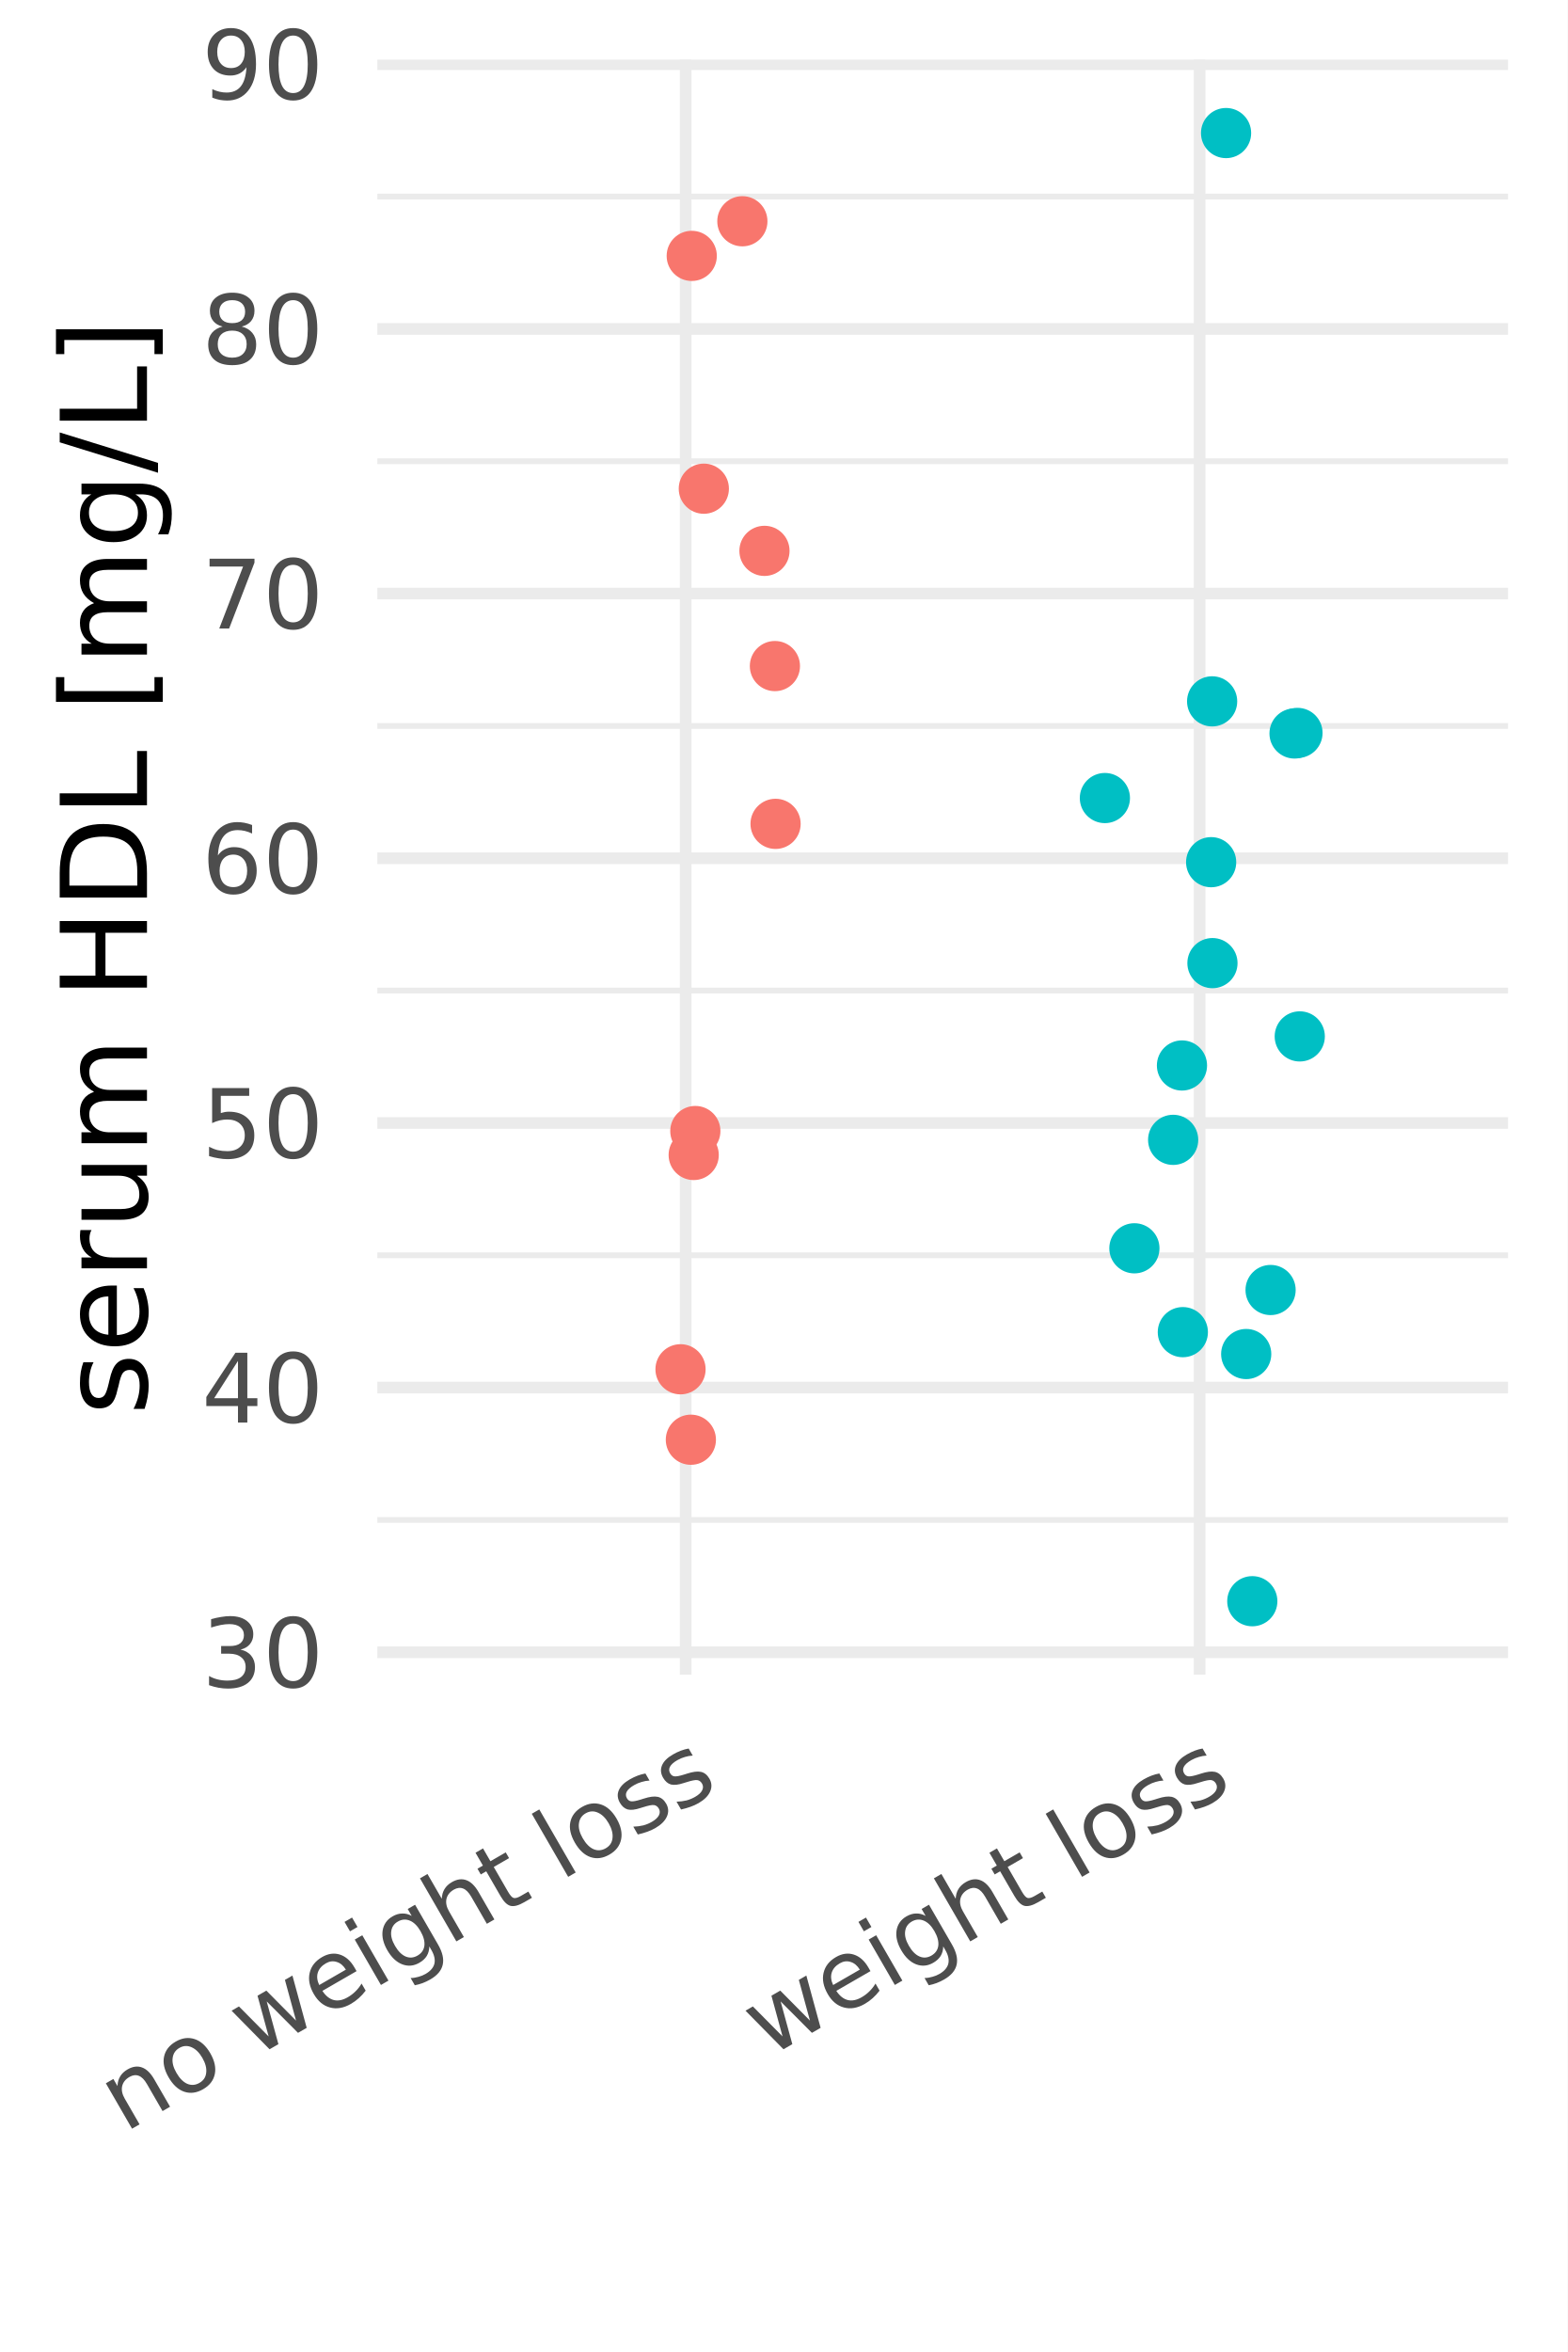
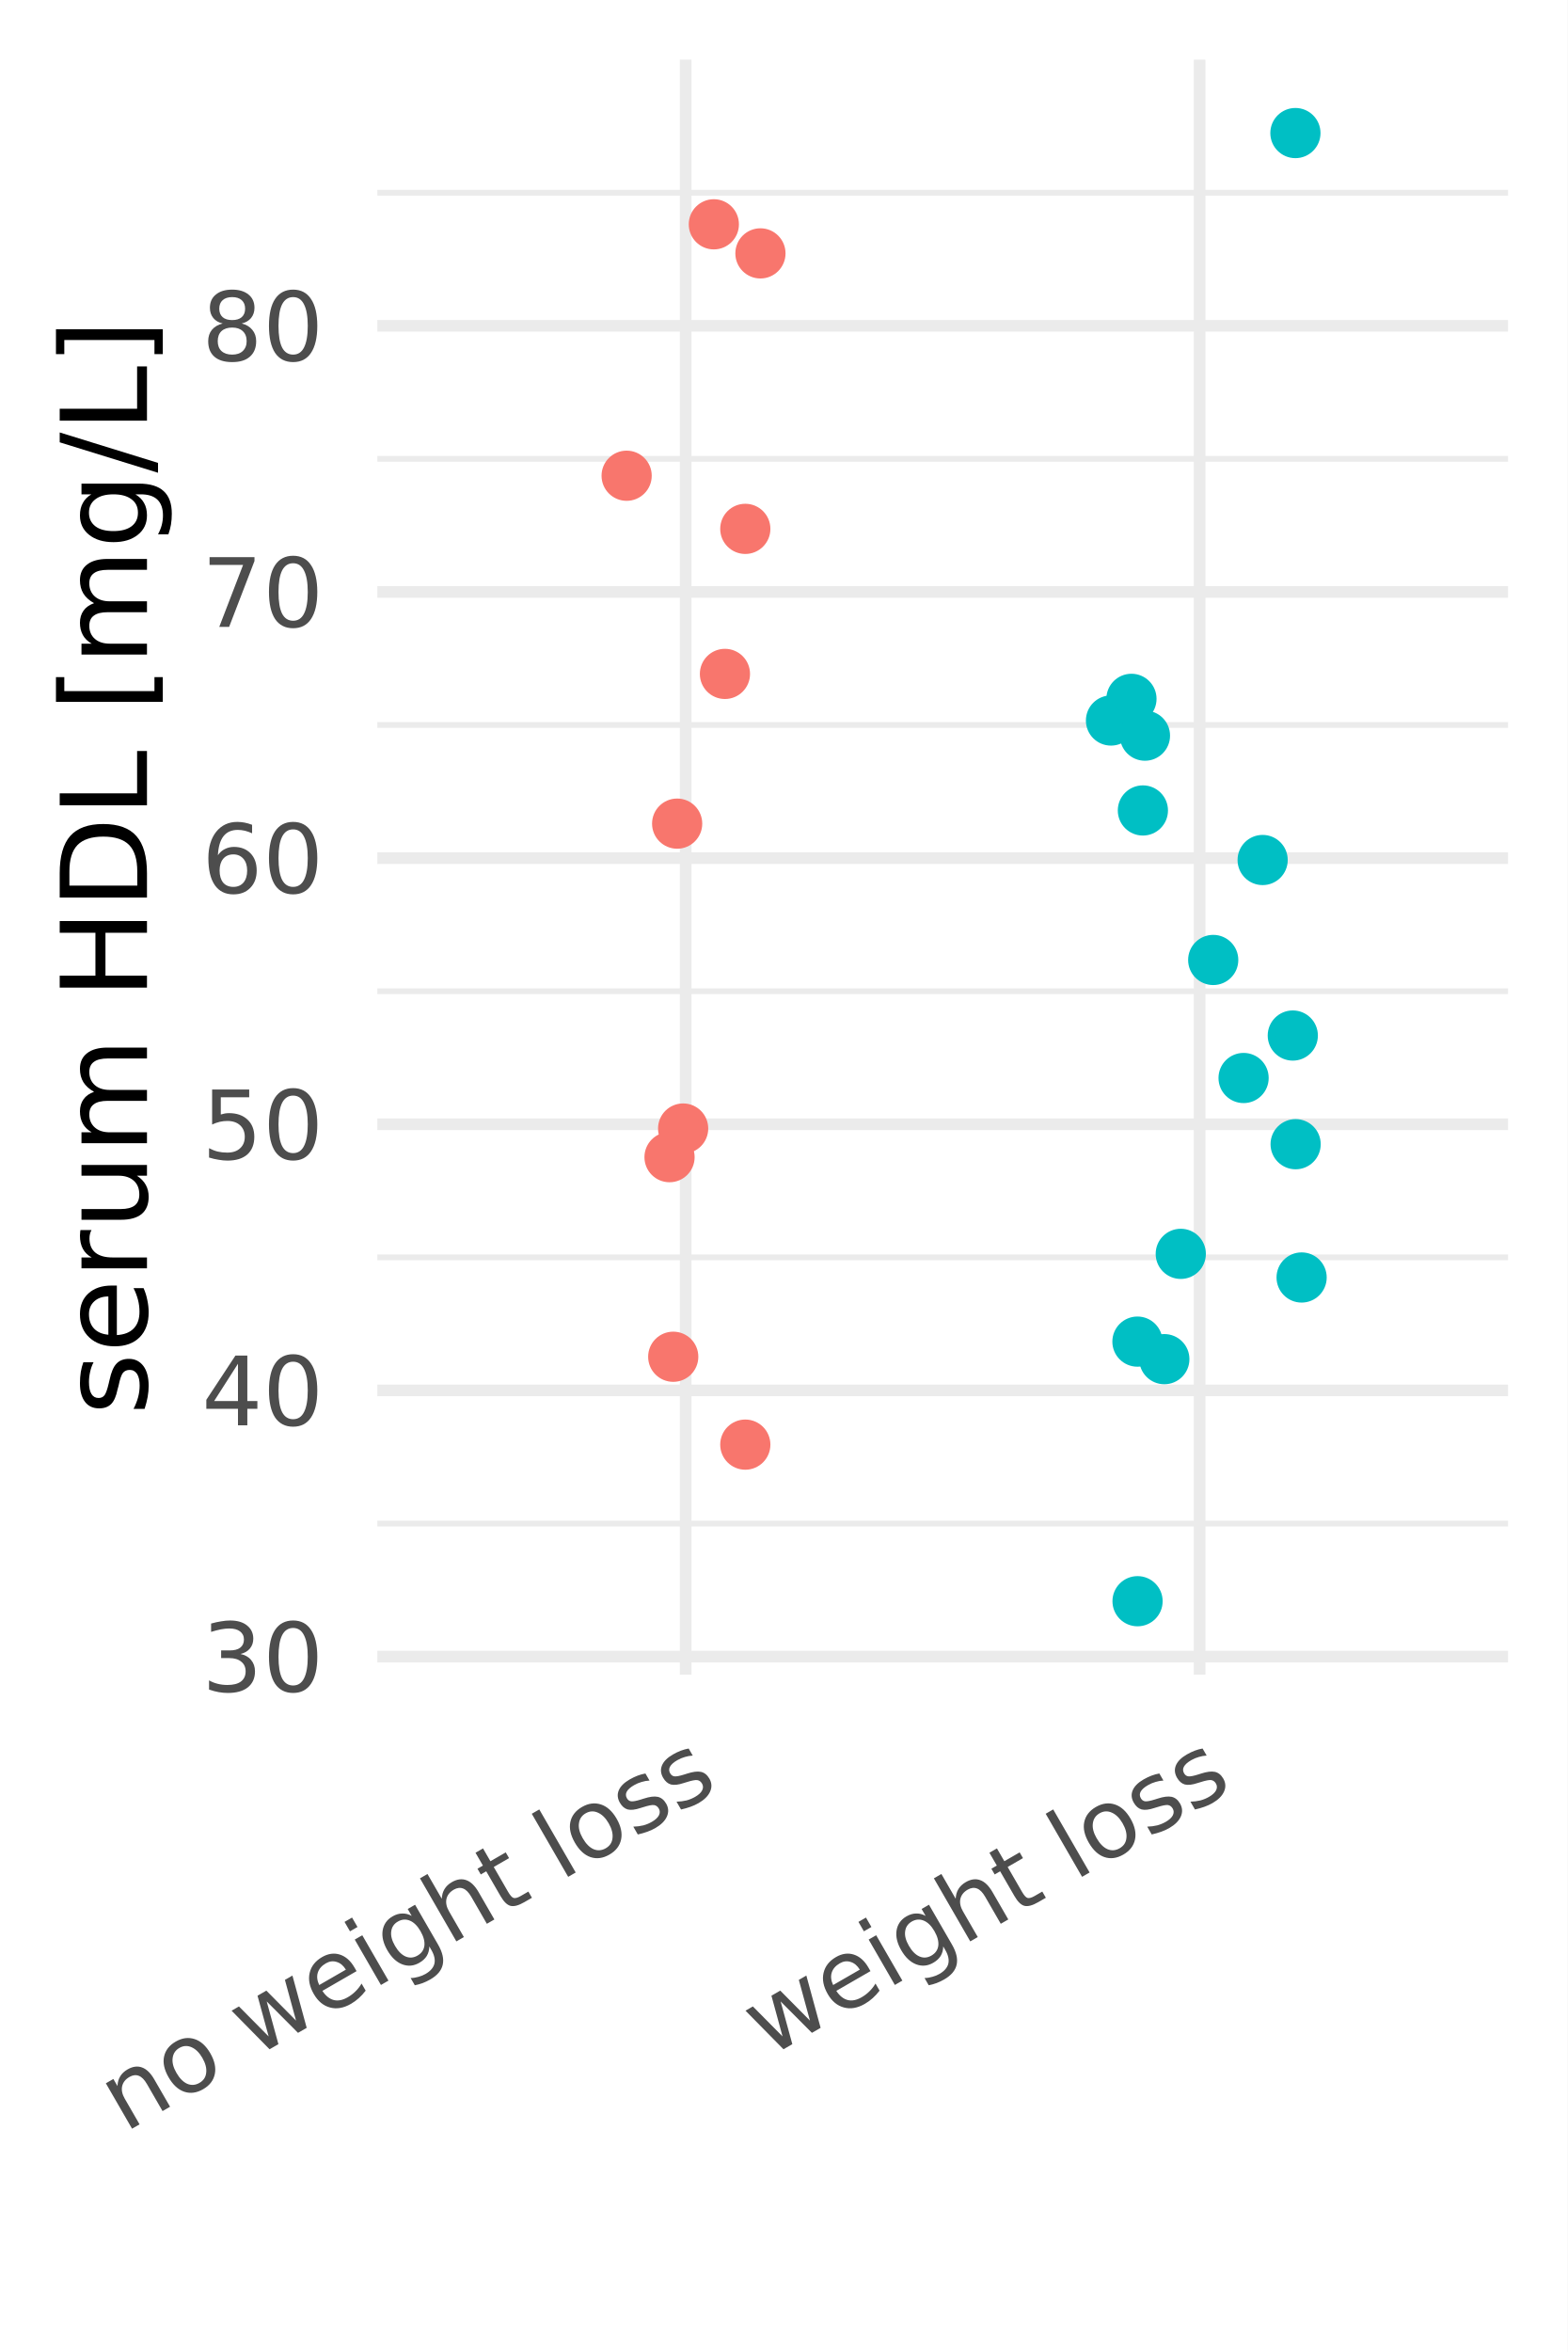
<svg xmlns="http://www.w3.org/2000/svg" viewBox="0 0 144.00 216.00">
  <defs>
    <style type="text/css">
    line, polyline, polygon, path, rect, circle {
      fill: none;
      stroke: #000000;
      stroke-linecap: round;
      stroke-linejoin: round;
      stroke-miterlimit: 10.00;
    }
  </style>
  </defs>
  <rect width="100%" height="100%" style="stroke: none; fill: #FFFFFF;" />
  <defs>
    <clipPath id="cpMzQuNjZ8MTM4LjUyfDE1My43OXw1LjQ4">
      <rect x="34.66" y="5.48" width="103.87" height="148.31" />
    </clipPath>
  </defs>
-   <polyline points="34.66,139.59 138.52,139.59 " style="stroke-width: 0.53; stroke: #EBEBEB; stroke-linecap: butt;" clip-path="url(#cpMzQuNjZ8MTM4LjUyfDE1My43OXw1LjQ4)" />
-   <polyline points="34.66,115.28 138.52,115.28 " style="stroke-width: 0.53; stroke: #EBEBEB; stroke-linecap: butt;" clip-path="url(#cpMzQuNjZ8MTM4LjUyfDE1My43OXw1LjQ4)" />
-   <polyline points="34.66,90.97 138.52,90.97 " style="stroke-width: 0.53; stroke: #EBEBEB; stroke-linecap: butt;" clip-path="url(#cpMzQuNjZ8MTM4LjUyfDE1My43OXw1LjQ4)" />
-   <polyline points="34.66,66.67 138.52,66.67 " style="stroke-width: 0.53; stroke: #EBEBEB; stroke-linecap: butt;" clip-path="url(#cpMzQuNjZ8MTM4LjUyfDE1My43OXw1LjQ4)" />
-   <polyline points="34.66,42.36 138.52,42.36 " style="stroke-width: 0.53; stroke: #EBEBEB; stroke-linecap: butt;" clip-path="url(#cpMzQuNjZ8MTM4LjUyfDE1My43OXw1LjQ4)" />
-   <polyline points="34.66,18.05 138.52,18.05 " style="stroke-width: 0.53; stroke: #EBEBEB; stroke-linecap: butt;" clip-path="url(#cpMzQuNjZ8MTM4LjUyfDE1My43OXw1LjQ4)" />
-   <polyline points="34.66,151.74 138.52,151.74 " style="stroke-width: 1.07; stroke: #EBEBEB; stroke-linecap: butt;" clip-path="url(#cpMzQuNjZ8MTM4LjUyfDE1My43OXw1LjQ4)" />
-   <polyline points="34.66,127.43 138.52,127.43 " style="stroke-width: 1.07; stroke: #EBEBEB; stroke-linecap: butt;" clip-path="url(#cpMzQuNjZ8MTM4LjUyfDE1My43OXw1LjQ4)" />
-   <polyline points="34.66,103.13 138.52,103.13 " style="stroke-width: 1.07; stroke: #EBEBEB; stroke-linecap: butt;" clip-path="url(#cpMzQuNjZ8MTM4LjUyfDE1My43OXw1LjQ4)" />
-   <polyline points="34.66,78.82 138.52,78.82 " style="stroke-width: 1.07; stroke: #EBEBEB; stroke-linecap: butt;" clip-path="url(#cpMzQuNjZ8MTM4LjUyfDE1My43OXw1LjQ4)" />
-   <polyline points="34.66,54.51 138.52,54.51 " style="stroke-width: 1.07; stroke: #EBEBEB; stroke-linecap: butt;" clip-path="url(#cpMzQuNjZ8MTM4LjUyfDE1My43OXw1LjQ4)" />
-   <polyline points="34.66,30.21 138.52,30.21 " style="stroke-width: 1.07; stroke: #EBEBEB; stroke-linecap: butt;" clip-path="url(#cpMzQuNjZ8MTM4LjUyfDE1My43OXw1LjQ4)" />
-   <polyline points="34.66,5.90 138.52,5.90 " style="stroke-width: 1.07; stroke: #EBEBEB; stroke-linecap: butt;" clip-path="url(#cpMzQuNjZ8MTM4LjUyfDE1My43OXw1LjQ4)" />
+   <polyline points="34.66,139.92 138.52,139.92 " style="stroke-width: 0.53; stroke: #EBEBEB; stroke-linecap: butt;" clip-path="url(#cpMzQuNjZ8MTM4LjUyfDE1My43OXw1LjQ4)" />
+   <polyline points="34.66,115.47 138.52,115.47 " style="stroke-width: 0.53; stroke: #EBEBEB; stroke-linecap: butt;" clip-path="url(#cpMzQuNjZ8MTM4LjUyfDE1My43OXw1LjQ4)" />
+   <polyline points="34.66,91.03 138.52,91.03 " style="stroke-width: 0.53; stroke: #EBEBEB; stroke-linecap: butt;" clip-path="url(#cpMzQuNjZ8MTM4LjUyfDE1My43OXw1LjQ4)" />
+   <polyline points="34.66,66.58 138.52,66.58 " style="stroke-width: 0.53; stroke: #EBEBEB; stroke-linecap: butt;" clip-path="url(#cpMzQuNjZ8MTM4LjUyfDE1My43OXw1LjQ4)" />
+   <polyline points="34.66,42.14 138.52,42.14 " style="stroke-width: 0.53; stroke: #EBEBEB; stroke-linecap: butt;" clip-path="url(#cpMzQuNjZ8MTM4LjUyfDE1My43OXw1LjQ4)" />
+   <polyline points="34.66,17.70 138.52,17.70 " style="stroke-width: 0.53; stroke: #EBEBEB; stroke-linecap: butt;" clip-path="url(#cpMzQuNjZ8MTM4LjUyfDE1My43OXw1LjQ4)" />
+   <polyline points="34.66,152.14 138.52,152.14 " style="stroke-width: 1.07; stroke: #EBEBEB; stroke-linecap: butt;" clip-path="url(#cpMzQuNjZ8MTM4LjUyfDE1My43OXw1LjQ4)" />
+   <polyline points="34.66,127.69 138.52,127.69 " style="stroke-width: 1.07; stroke: #EBEBEB; stroke-linecap: butt;" clip-path="url(#cpMzQuNjZ8MTM4LjUyfDE1My43OXw1LjQ4)" />
+   <polyline points="34.66,103.25 138.52,103.25 " style="stroke-width: 1.07; stroke: #EBEBEB; stroke-linecap: butt;" clip-path="url(#cpMzQuNjZ8MTM4LjUyfDE1My43OXw1LjQ4)" />
+   <polyline points="34.66,78.81 138.52,78.81 " style="stroke-width: 1.07; stroke: #EBEBEB; stroke-linecap: butt;" clip-path="url(#cpMzQuNjZ8MTM4LjUyfDE1My43OXw1LjQ4)" />
+   <polyline points="34.66,54.36 138.52,54.36 " style="stroke-width: 1.07; stroke: #EBEBEB; stroke-linecap: butt;" clip-path="url(#cpMzQuNjZ8MTM4LjUyfDE1My43OXw1LjQ4)" />
+   <polyline points="34.66,29.92 138.52,29.92 " style="stroke-width: 1.07; stroke: #EBEBEB; stroke-linecap: butt;" clip-path="url(#cpMzQuNjZ8MTM4LjUyfDE1My43OXw1LjQ4)" />
  <polyline points="62.98,153.79 62.98,5.48 " style="stroke-width: 1.07; stroke: #EBEBEB; stroke-linecap: butt;" clip-path="url(#cpMzQuNjZ8MTM4LjUyfDE1My43OXw1LjQ4)" />
  <polyline points="110.19,153.79 110.19,5.48 " style="stroke-width: 1.07; stroke: #EBEBEB; stroke-linecap: butt;" clip-path="url(#cpMzQuNjZ8MTM4LjUyfDE1My43OXw1LjQ4)" />
-   <circle cx="114.47" cy="124.35" r="1.95" style="stroke-width: 0.71; stroke: #00BFC4; fill: #00BFC4;" clip-path="url(#cpMzQuNjZ8MTM4LjUyfDE1My43OXw1LjQ4)" />
-   <circle cx="108.57" cy="97.85" r="1.95" style="stroke-width: 0.71; stroke: #00BFC4; fill: #00BFC4;" clip-path="url(#cpMzQuNjZ8MTM4LjUyfDE1My43OXw1LjQ4)" />
-   <circle cx="119.39" cy="95.18" r="1.95" style="stroke-width: 0.71; stroke: #00BFC4; fill: #00BFC4;" clip-path="url(#cpMzQuNjZ8MTM4LjUyfDE1My43OXw1LjQ4)" />
-   <circle cx="101.49" cy="73.29" r="1.95" style="stroke-width: 0.71; stroke: #00BFC4; fill: #00BFC4;" clip-path="url(#cpMzQuNjZ8MTM4LjUyfDE1My43OXw1LjQ4)" />
-   <circle cx="111.25" cy="79.18" r="1.95" style="stroke-width: 0.71; stroke: #00BFC4; fill: #00BFC4;" clip-path="url(#cpMzQuNjZ8MTM4LjUyfDE1My43OXw1LjQ4)" />
-   <circle cx="111.37" cy="88.45" r="1.95" style="stroke-width: 0.71; stroke: #00BFC4; fill: #00BFC4;" clip-path="url(#cpMzQuNjZ8MTM4LjUyfDE1My43OXw1LjQ4)" />
-   <circle cx="115.03" cy="147.05" r="1.95" style="stroke-width: 0.71; stroke: #00BFC4; fill: #00BFC4;" clip-path="url(#cpMzQuNjZ8MTM4LjUyfDE1My43OXw1LjQ4)" />
-   <circle cx="119.18" cy="67.31" r="1.95" style="stroke-width: 0.71; stroke: #00BFC4; fill: #00BFC4;" clip-path="url(#cpMzQuNjZ8MTM4LjUyfDE1My43OXw1LjQ4)" />
-   <circle cx="116.71" cy="118.47" r="1.95" style="stroke-width: 0.71; stroke: #00BFC4; fill: #00BFC4;" clip-path="url(#cpMzQuNjZ8MTM4LjUyfDE1My43OXw1LjQ4)" />
-   <circle cx="107.76" cy="104.68" r="1.95" style="stroke-width: 0.71; stroke: #00BFC4; fill: #00BFC4;" clip-path="url(#cpMzQuNjZ8MTM4LjUyfDE1My43OXw1LjQ4)" />
-   <circle cx="112.62" cy="12.22" r="1.95" style="stroke-width: 0.71; stroke: #00BFC4; fill: #00BFC4;" clip-path="url(#cpMzQuNjZ8MTM4LjUyfDE1My43OXw1LjQ4)" />
-   <circle cx="104.20" cy="114.64" r="1.95" style="stroke-width: 0.71; stroke: #00BFC4; fill: #00BFC4;" clip-path="url(#cpMzQuNjZ8MTM4LjUyfDE1My43OXw1LjQ4)" />
-   <circle cx="108.65" cy="122.34" r="1.95" style="stroke-width: 0.71; stroke: #00BFC4; fill: #00BFC4;" clip-path="url(#cpMzQuNjZ8MTM4LjUyfDE1My43OXw1LjQ4)" />
-   <circle cx="118.91" cy="67.36" r="1.95" style="stroke-width: 0.71; stroke: #00BFC4; fill: #00BFC4;" clip-path="url(#cpMzQuNjZ8MTM4LjUyfDE1My43OXw1LjQ4)" />
-   <circle cx="111.34" cy="64.41" r="1.95" style="stroke-width: 0.71; stroke: #00BFC4; fill: #00BFC4;" clip-path="url(#cpMzQuNjZ8MTM4LjUyfDE1My43OXw1LjQ4)" />
-   <circle cx="63.87" cy="103.87" r="1.95" style="stroke-width: 0.71; stroke: #F8766D; fill: #F8766D;" clip-path="url(#cpMzQuNjZ8MTM4LjUyfDE1My43OXw1LjQ4)" />
-   <circle cx="63.46" cy="132.22" r="1.95" style="stroke-width: 0.71; stroke: #F8766D; fill: #F8766D;" clip-path="url(#cpMzQuNjZ8MTM4LjUyfDE1My43OXw1LjQ4)" />
-   <circle cx="63.54" cy="23.50" r="1.95" style="stroke-width: 0.71; stroke: #F8766D; fill: #F8766D;" clip-path="url(#cpMzQuNjZ8MTM4LjUyfDE1My43OXw1LjQ4)" />
-   <circle cx="64.65" cy="44.88" r="1.95" style="stroke-width: 0.71; stroke: #F8766D; fill: #F8766D;" clip-path="url(#cpMzQuNjZ8MTM4LjUyfDE1My43OXw1LjQ4)" />
-   <circle cx="71.24" cy="75.66" r="1.95" style="stroke-width: 0.71; stroke: #F8766D; fill: #F8766D;" clip-path="url(#cpMzQuNjZ8MTM4LjUyfDE1My43OXw1LjQ4)" />
-   <circle cx="62.51" cy="125.75" r="1.95" style="stroke-width: 0.71; stroke: #F8766D; fill: #F8766D;" clip-path="url(#cpMzQuNjZ8MTM4LjUyfDE1My43OXw1LjQ4)" />
-   <circle cx="71.18" cy="61.17" r="1.95" style="stroke-width: 0.71; stroke: #F8766D; fill: #F8766D;" clip-path="url(#cpMzQuNjZ8MTM4LjUyfDE1My43OXw1LjQ4)" />
-   <circle cx="70.22" cy="50.59" r="1.95" style="stroke-width: 0.71; stroke: #F8766D; fill: #F8766D;" clip-path="url(#cpMzQuNjZ8MTM4LjUyfDE1My43OXw1LjQ4)" />
-   <circle cx="63.72" cy="106.07" r="1.95" style="stroke-width: 0.71; stroke: #F8766D; fill: #F8766D;" clip-path="url(#cpMzQuNjZ8MTM4LjUyfDE1My43OXw1LjQ4)" />
-   <circle cx="68.19" cy="20.32" r="1.95" style="stroke-width: 0.71; stroke: #F8766D; fill: #F8766D;" clip-path="url(#cpMzQuNjZ8MTM4LjUyfDE1My43OXw1LjQ4)" />
+   <circle cx="106.95" cy="124.82" r="1.95" style="stroke-width: 0.71; stroke: #00BFC4; fill: #00BFC4;" clip-path="url(#cpMzQuNjZ8MTM4LjUyfDE1My43OXw1LjQ4)" />
+   <circle cx="114.23" cy="99.00" r="1.95" style="stroke-width: 0.71; stroke: #00BFC4; fill: #00BFC4;" clip-path="url(#cpMzQuNjZ8MTM4LjUyfDE1My43OXw1LjQ4)" />
+   <circle cx="118.75" cy="95.10" r="1.95" style="stroke-width: 0.71; stroke: #00BFC4; fill: #00BFC4;" clip-path="url(#cpMzQuNjZ8MTM4LjUyfDE1My43OXw1LjQ4)" />
+   <circle cx="104.98" cy="74.43" r="1.95" style="stroke-width: 0.71; stroke: #00BFC4; fill: #00BFC4;" clip-path="url(#cpMzQuNjZ8MTM4LjUyfDE1My43OXw1LjQ4)" />
+   <circle cx="115.98" cy="78.98" r="1.95" style="stroke-width: 0.71; stroke: #00BFC4; fill: #00BFC4;" clip-path="url(#cpMzQuNjZ8MTM4LjUyfDE1My43OXw1LjQ4)" />
+   <circle cx="111.44" cy="88.16" r="1.95" style="stroke-width: 0.71; stroke: #00BFC4; fill: #00BFC4;" clip-path="url(#cpMzQuNjZ8MTM4LjUyfDE1My43OXw1LjQ4)" />
+   <circle cx="104.49" cy="147.05" r="1.95" style="stroke-width: 0.71; stroke: #00BFC4; fill: #00BFC4;" clip-path="url(#cpMzQuNjZ8MTM4LjUyfDE1My43OXw1LjQ4)" />
+   <circle cx="102.05" cy="66.17" r="1.95" style="stroke-width: 0.71; stroke: #00BFC4; fill: #00BFC4;" clip-path="url(#cpMzQuNjZ8MTM4LjUyfDE1My43OXw1LjQ4)" />
+   <circle cx="119.56" cy="117.32" r="1.95" style="stroke-width: 0.71; stroke: #00BFC4; fill: #00BFC4;" clip-path="url(#cpMzQuNjZ8MTM4LjUyfDE1My43OXw1LjQ4)" />
+   <circle cx="119.01" cy="105.08" r="1.95" style="stroke-width: 0.71; stroke: #00BFC4; fill: #00BFC4;" clip-path="url(#cpMzQuNjZ8MTM4LjUyfDE1My43OXw1LjQ4)" />
+   <circle cx="118.99" cy="12.22" r="1.95" style="stroke-width: 0.71; stroke: #00BFC4; fill: #00BFC4;" clip-path="url(#cpMzQuNjZ8MTM4LjUyfDE1My43OXw1LjQ4)" />
+   <circle cx="108.46" cy="115.15" r="1.95" style="stroke-width: 0.71; stroke: #00BFC4; fill: #00BFC4;" clip-path="url(#cpMzQuNjZ8MTM4LjUyfDE1My43OXw1LjQ4)" />
+   <circle cx="104.48" cy="123.21" r="1.95" style="stroke-width: 0.71; stroke: #00BFC4; fill: #00BFC4;" clip-path="url(#cpMzQuNjZ8MTM4LjUyfDE1My43OXw1LjQ4)" />
+   <circle cx="105.17" cy="67.56" r="1.95" style="stroke-width: 0.71; stroke: #00BFC4; fill: #00BFC4;" clip-path="url(#cpMzQuNjZ8MTM4LjUyfDE1My43OXw1LjQ4)" />
+   <circle cx="103.93" cy="64.18" r="1.95" style="stroke-width: 0.71; stroke: #00BFC4; fill: #00BFC4;" clip-path="url(#cpMzQuNjZ8MTM4LjUyfDE1My43OXw1LjQ4)" />
+   <circle cx="62.75" cy="103.64" r="1.95" style="stroke-width: 0.71; stroke: #F8766D; fill: #F8766D;" clip-path="url(#cpMzQuNjZ8MTM4LjUyfDE1My43OXw1LjQ4)" />
+   <circle cx="68.46" cy="132.67" r="1.95" style="stroke-width: 0.71; stroke: #F8766D; fill: #F8766D;" clip-path="url(#cpMzQuNjZ8MTM4LjUyfDE1My43OXw1LjQ4)" />
+   <circle cx="69.85" cy="23.27" r="1.95" style="stroke-width: 0.71; stroke: #F8766D; fill: #F8766D;" clip-path="url(#cpMzQuNjZ8MTM4LjUyfDE1My43OXw1LjQ4)" />
+   <circle cx="57.56" cy="43.69" r="1.95" style="stroke-width: 0.71; stroke: #F8766D; fill: #F8766D;" clip-path="url(#cpMzQuNjZ8MTM4LjUyfDE1My43OXw1LjQ4)" />
+   <circle cx="62.20" cy="75.64" r="1.95" style="stroke-width: 0.71; stroke: #F8766D; fill: #F8766D;" clip-path="url(#cpMzQuNjZ8MTM4LjUyfDE1My43OXw1LjQ4)" />
+   <circle cx="61.84" cy="124.60" r="1.95" style="stroke-width: 0.71; stroke: #F8766D; fill: #F8766D;" clip-path="url(#cpMzQuNjZ8MTM4LjUyfDE1My43OXw1LjQ4)" />
+   <circle cx="66.59" cy="61.89" r="1.95" style="stroke-width: 0.71; stroke: #F8766D; fill: #F8766D;" clip-path="url(#cpMzQuNjZ8MTM4LjUyfDE1My43OXw1LjQ4)" />
+   <circle cx="68.46" cy="48.57" r="1.95" style="stroke-width: 0.71; stroke: #F8766D; fill: #F8766D;" clip-path="url(#cpMzQuNjZ8MTM4LjUyfDE1My43OXw1LjQ4)" />
+   <circle cx="61.50" cy="106.27" r="1.95" style="stroke-width: 0.71; stroke: #F8766D; fill: #F8766D;" clip-path="url(#cpMzQuNjZ8MTM4LjUyfDE1My43OXw1LjQ4)" />
+   <circle cx="65.57" cy="20.60" r="1.95" style="stroke-width: 0.71; stroke: #F8766D; fill: #F8766D;" clip-path="url(#cpMzQuNjZ8MTM4LjUyfDE1My43OXw1LjQ4)" />
  <defs>
    <clipPath id="cpMC4wMHwxNDQuMDB8MjE2LjAwfDAuMDA=">
      <rect x="0.00" y="0.00" width="144.00" height="216.00" />
    </clipPath>
  </defs>
  <g clip-path="url(#cpMC4wMHwxNDQuMDB8MjE2LjAwfDAuMDA=)">
-     <text x="18.53" y="154.95" style="font-size: 8.80px; fill: #4D4D4D; font-family: DejaVu Sans;" textLength="11.20px" lengthAdjust="spacingAndGlyphs">30</text>
+     <text x="18.53" y="155.35" style="font-size: 8.80px; fill: #4D4D4D; font-family: DejaVu Sans;" textLength="11.20px" lengthAdjust="spacingAndGlyphs">30</text>
  </g>
  <g clip-path="url(#cpMC4wMHwxNDQuMDB8MjE2LjAwfDAuMDA=)">
-     <text x="18.53" y="130.64" style="font-size: 8.80px; fill: #4D4D4D; font-family: DejaVu Sans;" textLength="11.20px" lengthAdjust="spacingAndGlyphs">40</text>
+     <text x="18.53" y="130.90" style="font-size: 8.80px; fill: #4D4D4D; font-family: DejaVu Sans;" textLength="11.20px" lengthAdjust="spacingAndGlyphs">40</text>
  </g>
  <g clip-path="url(#cpMC4wMHwxNDQuMDB8MjE2LjAwfDAuMDA=)">
-     <text x="18.53" y="106.33" style="font-size: 8.80px; fill: #4D4D4D; font-family: DejaVu Sans;" textLength="11.20px" lengthAdjust="spacingAndGlyphs">50</text>
+     <text x="18.53" y="106.46" style="font-size: 8.80px; fill: #4D4D4D; font-family: DejaVu Sans;" textLength="11.20px" lengthAdjust="spacingAndGlyphs">50</text>
  </g>
  <g clip-path="url(#cpMC4wMHwxNDQuMDB8MjE2LjAwfDAuMDA=)">
-     <text x="18.53" y="82.03" style="font-size: 8.80px; fill: #4D4D4D; font-family: DejaVu Sans;" textLength="11.20px" lengthAdjust="spacingAndGlyphs">60</text>
+     <text x="18.53" y="82.01" style="font-size: 8.80px; fill: #4D4D4D; font-family: DejaVu Sans;" textLength="11.20px" lengthAdjust="spacingAndGlyphs">60</text>
  </g>
  <g clip-path="url(#cpMC4wMHwxNDQuMDB8MjE2LjAwfDAuMDA=)">
-     <text x="18.53" y="57.72" style="font-size: 8.80px; fill: #4D4D4D; font-family: DejaVu Sans;" textLength="11.20px" lengthAdjust="spacingAndGlyphs">70</text>
+     <text x="18.53" y="57.57" style="font-size: 8.80px; fill: #4D4D4D; font-family: DejaVu Sans;" textLength="11.20px" lengthAdjust="spacingAndGlyphs">70</text>
  </g>
  <g clip-path="url(#cpMC4wMHwxNDQuMDB8MjE2LjAwfDAuMDA=)">
-     <text x="18.53" y="33.41" style="font-size: 8.80px; fill: #4D4D4D; font-family: DejaVu Sans;" textLength="11.20px" lengthAdjust="spacingAndGlyphs">80</text>
-   </g>
-   <g clip-path="url(#cpMC4wMHwxNDQuMDB8MjE2LjAwfDAuMDA=)">
-     <text x="18.53" y="9.11" style="font-size: 8.80px; fill: #4D4D4D; font-family: DejaVu Sans;" textLength="11.20px" lengthAdjust="spacingAndGlyphs">90</text>
+     <text x="18.53" y="33.13" style="font-size: 8.80px; fill: #4D4D4D; font-family: DejaVu Sans;" textLength="11.20px" lengthAdjust="spacingAndGlyphs">80</text>
  </g>
  <g clip-path="url(#cpMC4wMHwxNDQuMDB8MjE2LjAwfDAuMDA=)">
    <text transform="translate(11.44,195.89) rotate(-30)" style="font-size: 8.80px; fill: #4D4D4D; font-family: DejaVu Sans;" textLength="63.22px" lengthAdjust="spacingAndGlyphs">no weight loss</text>
  </g>
  <g clip-path="url(#cpMC4wMHwxNDQuMDB8MjE2LjAwfDAuMDA=)">
    <text transform="translate(70.56,189.01) rotate(-30)" style="font-size: 8.80px; fill: #4D4D4D; font-family: DejaVu Sans;" textLength="49.47px" lengthAdjust="spacingAndGlyphs">weight loss</text>
  </g>
  <g clip-path="url(#cpMC4wMHwxNDQuMDB8MjE2LjAwfDAuMDA=)">
    <text transform="translate(13.50,129.98) rotate(-90)" style="font-size: 11.00px; font-family: DejaVu Sans;" textLength="100.69px" lengthAdjust="spacingAndGlyphs">serum HDL [mg/L]</text>
  </g>
</svg>
